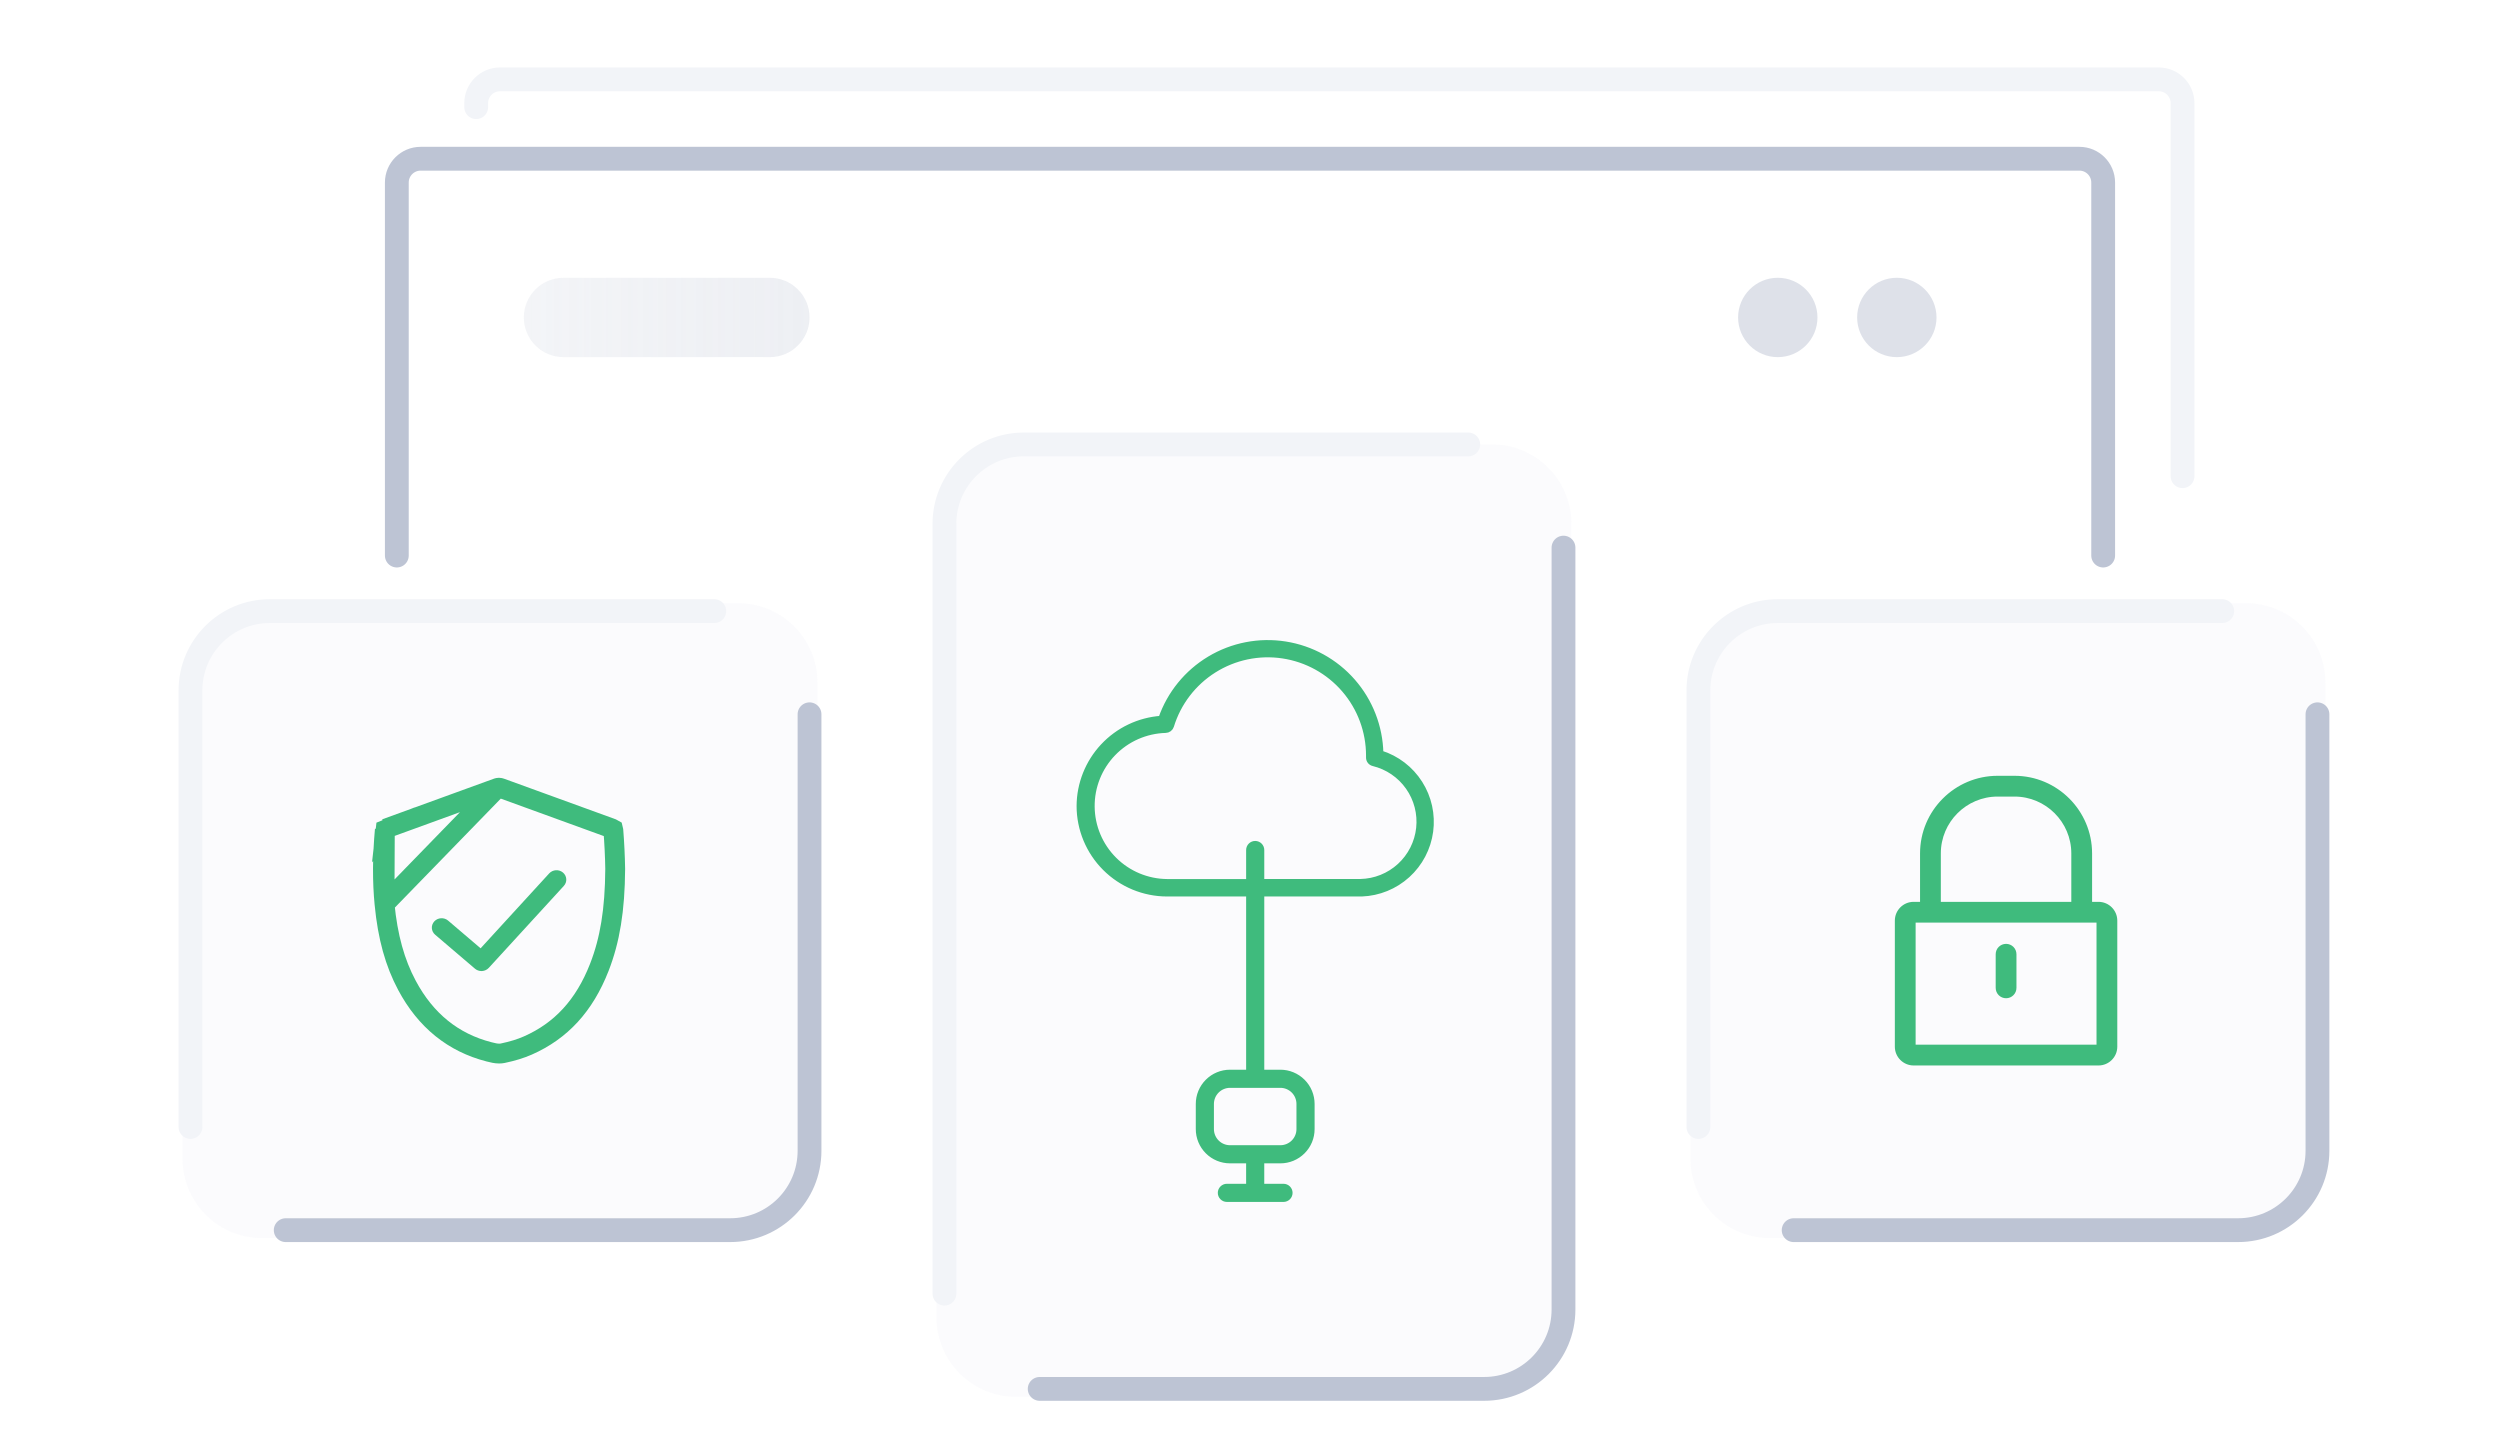
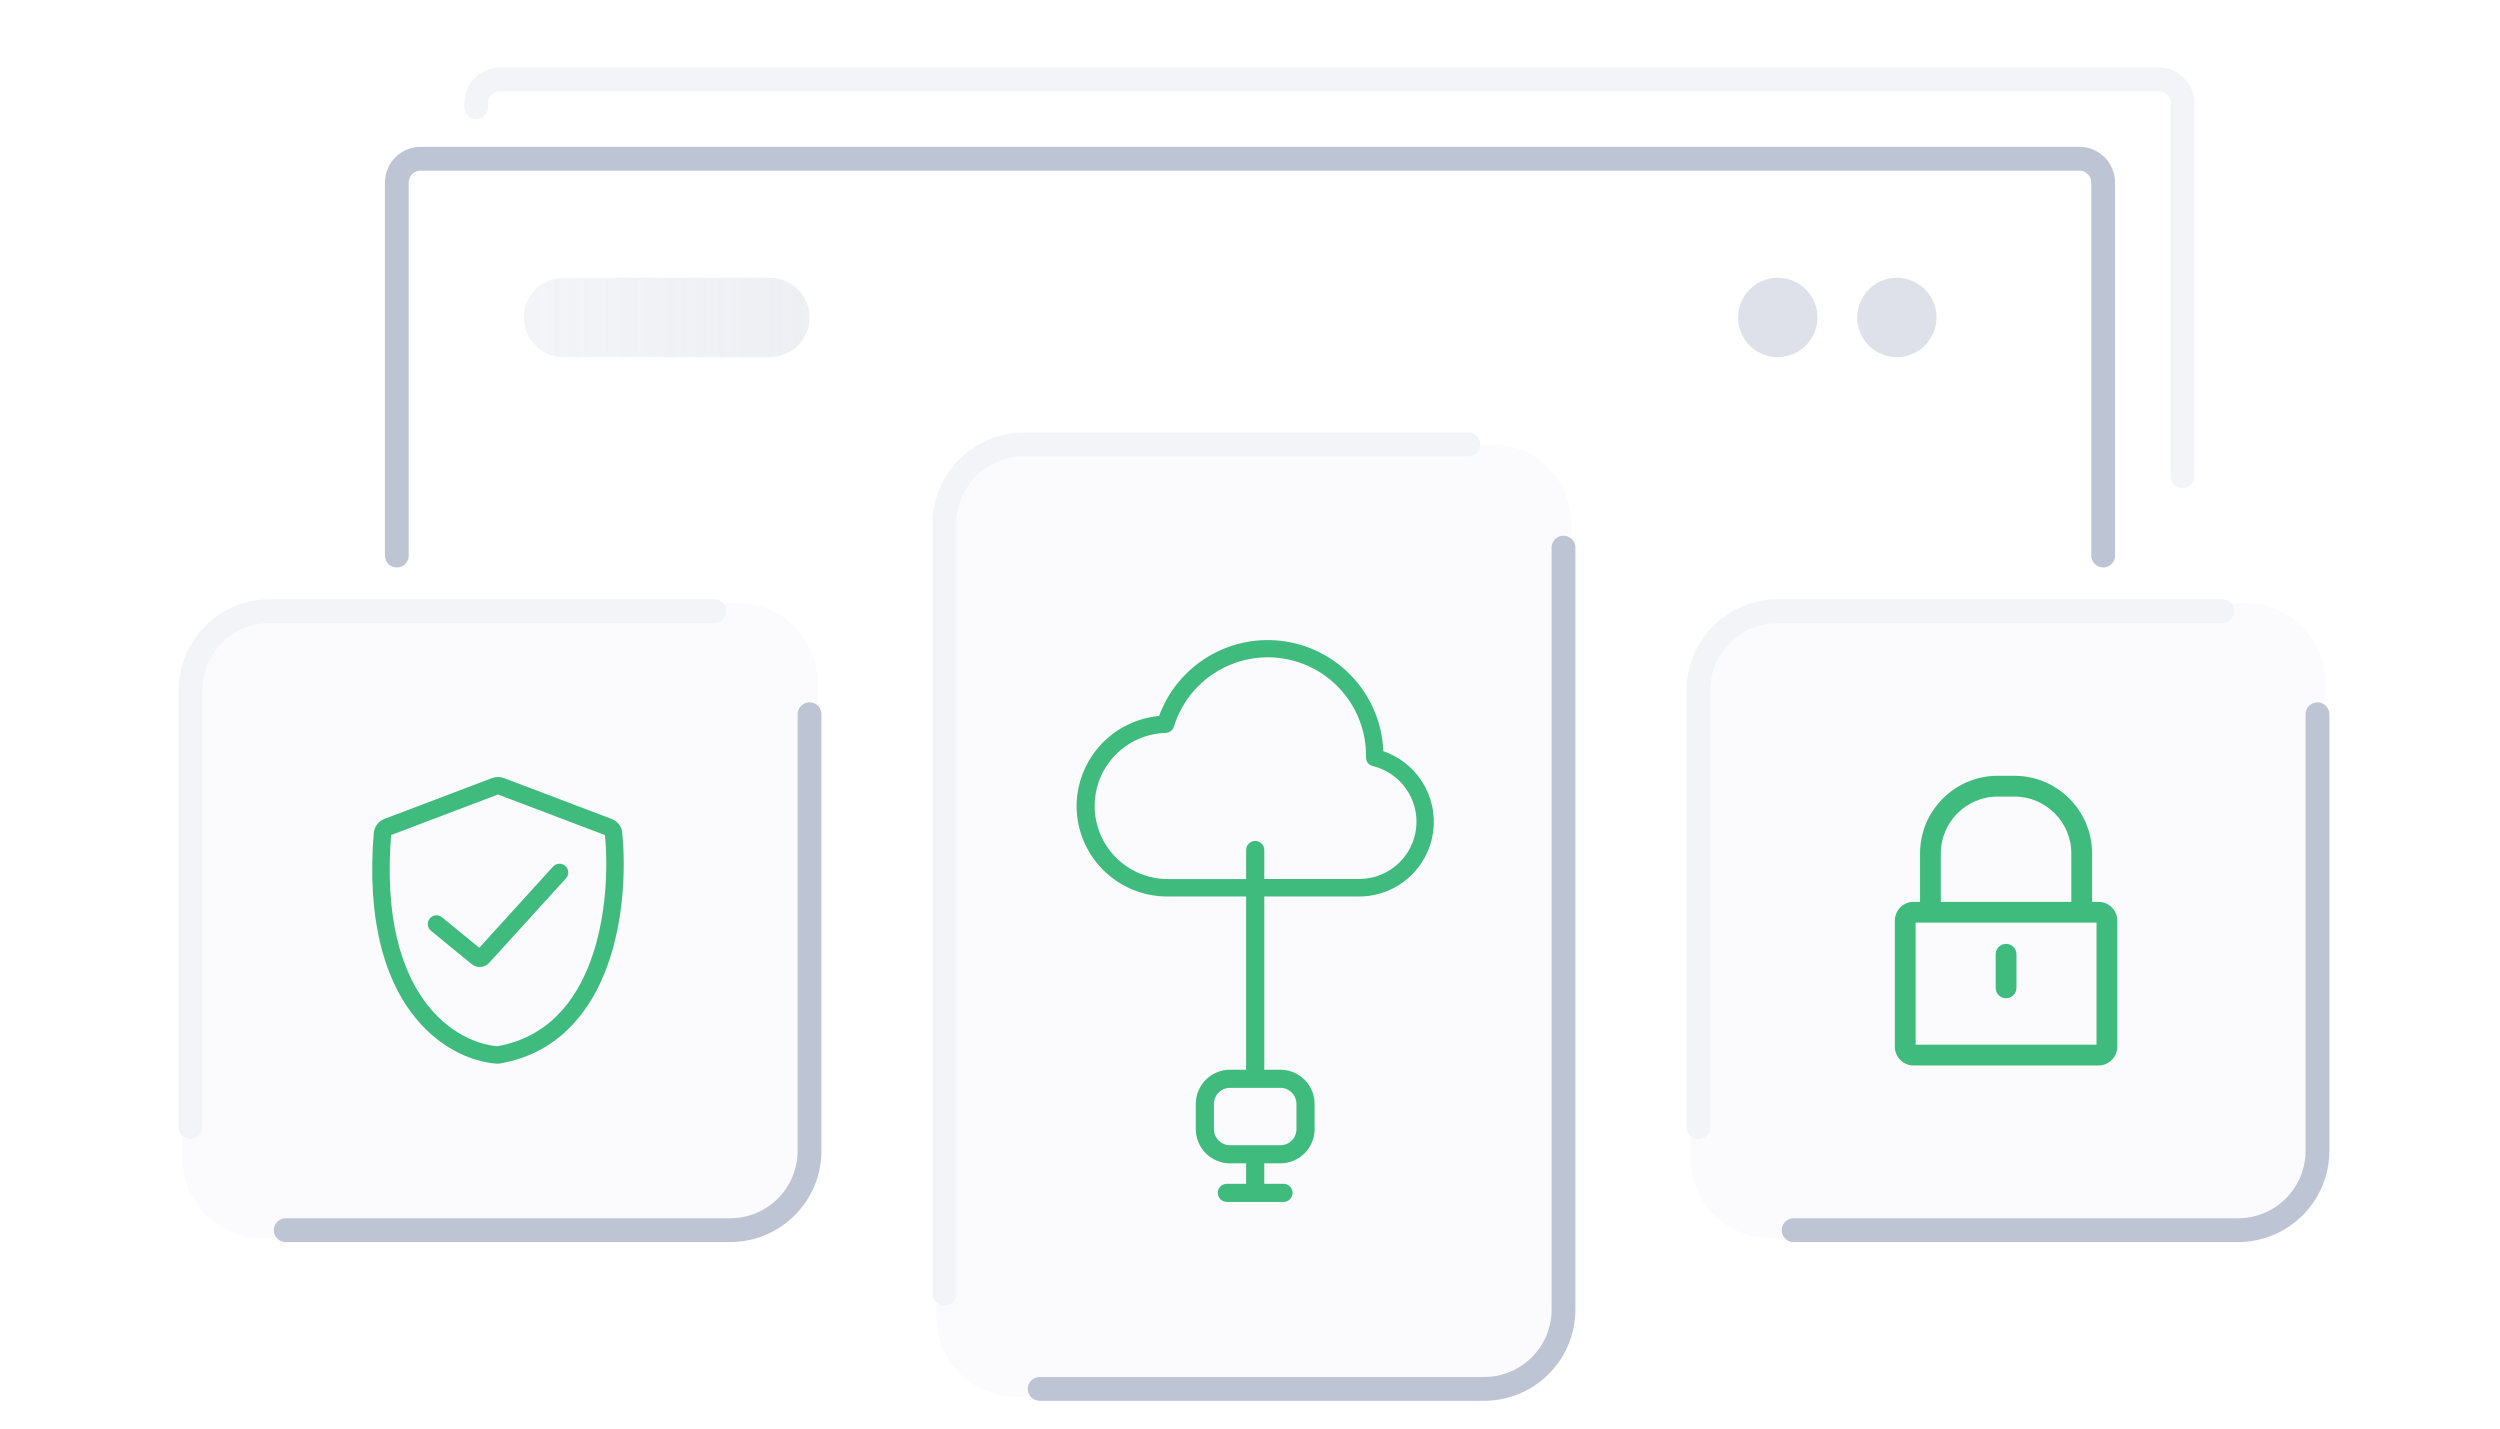
<svg xmlns="http://www.w3.org/2000/svg" width="315" height="180" viewBox="0 0 315 180" fill="none">
  <path d="M265 70V23C265 21.343 263.657 20 262 20H53C51.343 20 50 21.343 50 23V70" stroke="#BDC4D4" stroke-width="3" stroke-linecap="round" />
  <g opacity="0.6">
    <rect x="66" y="35" width="36" height="10" rx="5" fill="url(#paint0_linear)" />
  </g>
  <path d="M275 60V13C275 11.343 273.657 10 272 10H63C61.343 10 60 11.343 60 13V13.5" stroke="#F2F4F8" stroke-width="3" stroke-linecap="round" />
  <rect x="23" y="76" width="80" height="80" rx="10" fill="#F2F4F8" fill-opacity="0.35" />
+   <path fill-rule="evenodd" clip-rule="evenodd" d="M63.488 98.037C63.008 97.855 62.478 97.855 61.998 98.037L48.438 103.18C47.676 103.469 47.157 104.177 47.092 104.975C46.215 115.831 48.441 122.981 51.761 127.497C55.075 132.006 59.413 133.796 62.553 134.02C62.728 134.033 62.895 134.021 63.051 133.993C70.354 132.692 74.424 127.501 76.529 121.691C78.624 115.907 78.842 109.366 78.402 104.921C78.323 104.117 77.788 103.461 77.066 103.187L63.488 98.037ZM49.28 105.214L62.743 100.107L76.221 105.219C76.628 109.448 76.398 115.593 74.46 120.941C72.522 126.292 68.943 130.701 62.684 131.824C60.182 131.637 56.452 130.165 53.534 126.195C50.617 122.226 48.446 115.666 49.28 105.214ZM71.314 110.67C71.722 110.221 71.689 109.525 71.24 109.117C70.79 108.708 70.095 108.741 69.686 109.191L60.388 119.418L55.696 115.579C55.226 115.194 54.533 115.264 54.148 115.734C53.764 116.204 53.833 116.897 54.303 117.282L59.436 121.481C60.095 122.02 61.06 121.949 61.633 121.319L71.314 110.67Z" fill="#3FBB7D" />
  <rect width="80" height="80" rx="10" transform="matrix(-1 0 0 1 293 76)" fill="#F2F4F8" fill-opacity="0.35" />
  <rect x="118" y="56" width="80" height="120" rx="10" fill="#F2F4F8" fill-opacity="0.35" />
  <circle cx="239" cy="40" r="5" fill="#DEE1E9" />
  <circle cx="224" cy="40" r="5" fill="#DEE1E9" />
  <path d="M241.118 134H264.411C265.579 134 266.529 133.05 266.529 131.882V116C266.529 114.833 265.579 113.882 264.411 113.882H263.353V107.53C263.353 102.275 259.078 98 253.823 98H251.706C246.451 98 242.176 102.275 242.176 107.53V113.882H241.118C239.95 113.882 239 114.833 239 116V131.882C239 133.05 239.95 134 241.118 134ZM244.294 107.53C244.294 103.443 247.619 100.118 251.706 100.118H253.823C257.91 100.118 261.235 103.443 261.235 107.53V113.882H244.294V107.53ZM241.118 116L243.235 116C243.235 116 243.235 116 243.235 116C243.235 116 243.235 116 243.235 116L262.289 115.999C262.291 115.999 262.292 116 262.294 116C262.296 116 262.297 115.999 262.299 115.999L264.411 115.999V131.882H241.118V116Z" fill="#3FBB7D" stroke="#3FBB7D" stroke-width="0.5" />
  <path d="M252.765 119.177C252.18 119.177 251.706 119.65 251.706 120.235V124.47C251.706 125.055 252.18 125.529 252.765 125.529C253.35 125.529 253.824 125.055 253.824 124.47V120.235C253.824 119.65 253.35 119.177 252.765 119.177Z" fill="#3FBB7D" stroke="#3FBB7D" stroke-width="0.5" />
  <path d="M136 101.552C136.003 104.483 137.169 107.294 139.242 109.366C141.314 111.439 144.125 112.605 147.056 112.608H157.363V135.413C157.363 135.623 157.446 135.825 157.595 135.974C157.744 136.122 157.945 136.206 158.156 136.206C158.366 136.206 158.568 136.122 158.716 135.974C158.865 135.825 158.949 135.623 158.949 135.413V112.608H171.436C171.483 112.614 171.531 112.614 171.578 112.608C173.715 112.53 175.754 111.7 177.338 110.263C178.921 108.827 179.945 106.877 180.23 104.759C180.514 102.64 180.041 100.489 178.893 98.686C177.745 96.882 175.997 95.543 173.957 94.904C173.881 91.571 172.637 88.371 170.443 85.861C168.248 83.352 165.242 81.693 161.949 81.174C158.656 80.654 155.285 81.308 152.425 83.021C149.564 84.733 147.396 87.396 146.299 90.543C143.512 90.745 140.903 91.99 138.994 94.031C137.085 96.072 136.016 98.757 136 101.552ZM146.87 91.998C147.027 91.995 147.18 91.943 147.306 91.848C147.432 91.754 147.525 91.622 147.571 91.471C148.465 88.555 150.376 86.057 152.957 84.432C155.537 82.806 158.615 82.161 161.631 82.614C164.647 83.067 167.4 84.587 169.39 86.899C171.379 89.21 172.472 92.159 172.47 95.209C172.47 95.249 172.47 95.293 172.47 95.332V95.439C172.466 95.61 172.52 95.776 172.624 95.911C172.728 96.046 172.875 96.141 173.041 96.18C174.827 96.613 176.395 97.68 177.452 99.184C178.509 100.687 178.983 102.524 178.785 104.351C178.587 106.178 177.73 107.871 176.376 109.113C175.021 110.355 173.261 111.062 171.424 111.102H171.317H158.949V107.102C158.949 106.891 158.865 106.69 158.716 106.541C158.568 106.392 158.366 106.309 158.156 106.309C157.945 106.309 157.744 106.392 157.595 106.541C157.446 106.69 157.363 106.891 157.363 107.102V111.11H147.056C144.551 111.089 142.154 110.086 140.381 108.316C138.608 106.546 137.601 104.151 137.577 101.645C137.552 99.14 138.512 96.726 140.25 94.921C141.988 93.117 144.365 92.067 146.87 91.998Z" fill="#3FBB7D" stroke="#3FBB7D" stroke-width="0.7" />
-   <path d="M161.325 146.232C161.846 146.232 162.361 146.13 162.842 145.931C163.323 145.731 163.76 145.439 164.128 145.071C164.497 144.703 164.789 144.266 164.988 143.785C165.187 143.304 165.29 142.789 165.29 142.268V139.097C165.29 138.576 165.187 138.061 164.988 137.58C164.789 137.099 164.497 136.662 164.128 136.294C163.76 135.926 163.323 135.634 162.842 135.435C162.361 135.235 161.846 135.133 161.325 135.133H154.983C153.931 135.133 152.923 135.55 152.18 136.294C151.436 137.037 151.019 138.046 151.019 139.097V142.268C151.019 143.32 151.436 144.328 152.18 145.071C152.923 145.815 153.931 146.232 154.983 146.232H157.361V149.507H154.586C154.376 149.507 154.174 149.591 154.026 149.74C153.877 149.888 153.793 150.09 153.793 150.3C153.793 150.51 153.877 150.712 154.026 150.861C154.174 151.01 154.376 151.093 154.586 151.093H161.722C161.932 151.093 162.134 151.01 162.282 150.861C162.431 150.712 162.515 150.51 162.515 150.3C162.515 150.09 162.431 149.888 162.282 149.74C162.134 149.591 161.932 149.507 161.722 149.507H158.947V146.232H161.325ZM152.604 142.268V139.097C152.604 138.466 152.855 137.861 153.301 137.415C153.747 136.969 154.352 136.718 154.983 136.718H161.325C161.956 136.718 162.561 136.969 163.007 137.415C163.453 137.861 163.704 138.466 163.704 139.097V142.268C163.704 142.899 163.453 143.504 163.007 143.95C162.561 144.396 161.956 144.647 161.325 144.647H154.983C154.352 144.647 153.747 144.396 153.301 143.95C152.855 143.504 152.604 142.899 152.604 142.268Z" fill="#3FBB7D" stroke="#3FBB7D" stroke-width="0.7" />
+   <path d="M161.326 146.232C161.846 146.232 162.362 146.13 162.843 145.931C163.324 145.731 163.761 145.439 164.129 145.071C164.497 144.703 164.789 144.266 164.988 143.785C165.187 143.304 165.29 142.789 165.29 142.268V139.097C165.29 138.576 165.187 138.061 164.988 137.58C164.789 137.099 164.497 136.662 164.129 136.294C163.761 135.926 163.324 135.634 162.843 135.435C162.362 135.235 161.846 135.133 161.326 135.133H154.983C153.932 135.133 152.923 135.55 152.18 136.294C151.436 137.037 151.019 138.046 151.019 139.097V142.268C151.019 143.32 151.436 144.328 152.18 145.071C152.923 145.815 153.932 146.232 154.983 146.232H157.361V149.507H154.587C154.376 149.507 154.175 149.591 154.026 149.74C153.877 149.888 153.794 150.09 153.794 150.3C153.794 150.51 153.877 150.712 154.026 150.861C154.175 151.01 154.376 151.093 154.587 151.093H161.722C161.932 151.093 162.134 151.01 162.283 150.861C162.431 150.712 162.515 150.51 162.515 150.3C162.515 150.09 162.431 149.888 162.283 149.74C162.134 149.591 161.932 149.507 161.722 149.507H158.947V146.232H161.326ZM152.604 142.268V139.097C152.604 138.466 152.855 137.861 153.301 137.415C153.747 136.969 154.352 136.718 154.983 136.718H161.326C161.956 136.718 162.561 136.969 163.007 137.415C163.454 137.861 163.704 138.466 163.704 139.097V142.268C163.704 142.899 163.454 143.504 163.007 143.95C162.561 144.396 161.956 144.647 161.326 144.647H154.983C154.352 144.647 153.747 144.396 153.301 143.95C152.855 143.504 152.604 142.899 152.604 142.268Z" fill="#3FBB7D" stroke="#3FBB7D" stroke-width="0.7" />
  <path d="M90 77H34C28.477 77 24 81.477 24 87V142" stroke="#F2F4F8" stroke-width="3" stroke-linecap="round" />
  <path d="M185 56H129C123.477 56 119 60.477 119 66V163" stroke="#F2F4F8" stroke-width="3" stroke-linecap="round" />
  <path d="M280 77H224C218.477 77 214 81.477 214 87V142" stroke="#F2F4F8" stroke-width="3" stroke-linecap="round" />
  <path d="M36 155L92 155C97.523 155 102 150.523 102 145L102 90" stroke="#BDC4D4" stroke-width="3" stroke-linecap="round" />
  <path d="M131 175L187 175C192.523 175 197 170.523 197 165L197 69" stroke="#BDC4D4" stroke-width="3" stroke-linecap="round" />
  <path d="M226 155L282 155C287.523 155 292 150.523 292 145L292 90" stroke="#BDC4D4" stroke-width="3" stroke-linecap="round" />
-   <path d="M62.652 99.293L62.648 99.294C57.964 101.008 53.277 102.715 48.586 104.409L62.652 99.293ZM62.652 99.293C62.8 99.238 62.916 99.231 63.114 99.302C67.798 101.014 72.484 102.721 77.177 104.415C77.221 104.431 77.248 104.445 77.262 104.454C77.266 104.468 77.272 104.496 77.275 104.54C77.409 106.225 77.49 107.89 77.515 109.488V109.49C77.481 114.666 76.851 118.464 75.516 121.883L75.516 121.883C73.63 126.712 70.687 129.889 66.513 131.731C65.615 132.127 64.584 132.448 63.346 132.706C63.199 132.736 63.051 132.75 62.9 132.75C62.489 132.75 62.093 132.654 61.62 132.533L61.62 132.533C57.111 131.375 53.64 128.588 51.275 124.154C49.76 121.313 48.852 118.075 48.449 113.904L48.449 113.903M62.652 99.293L48.449 113.903M48.449 113.903C48.172 111.037 48.183 107.975 48.49 104.533M48.449 113.903L48.49 104.533M48.49 104.533C48.494 104.488 48.501 104.46 48.505 104.446C48.518 104.438 48.543 104.425 48.586 104.409L48.49 104.533Z" stroke="#3FBB7D" stroke-width="2.5" />
-   <path d="M69.197 110.049L60.556 119.487L56.461 115.994C55.954 115.562 55.173 115.606 54.721 116.096C54.27 116.588 54.319 117.339 54.827 117.774L59.846 122.055C60.072 122.247 60.363 122.353 60.663 122.353C60.688 122.353 60.713 122.352 60.739 122.351C61.065 122.331 61.37 122.187 61.587 121.952L71.045 111.622C71.495 111.13 71.447 110.379 70.937 109.944C70.427 109.51 69.649 109.557 69.197 110.049Z" fill="#3FBB7D" />
  <defs>
    <linearGradient id="paint0_linear" x1="102" y1="40" x2="66" y2="40" gradientUnits="userSpaceOnUse">
      <stop stop-color="#BDC4D4" stop-opacity="0.45" />
      <stop offset="1" stop-color="#BDC4D4" stop-opacity="0.3" />
    </linearGradient>
  </defs>
</svg>
